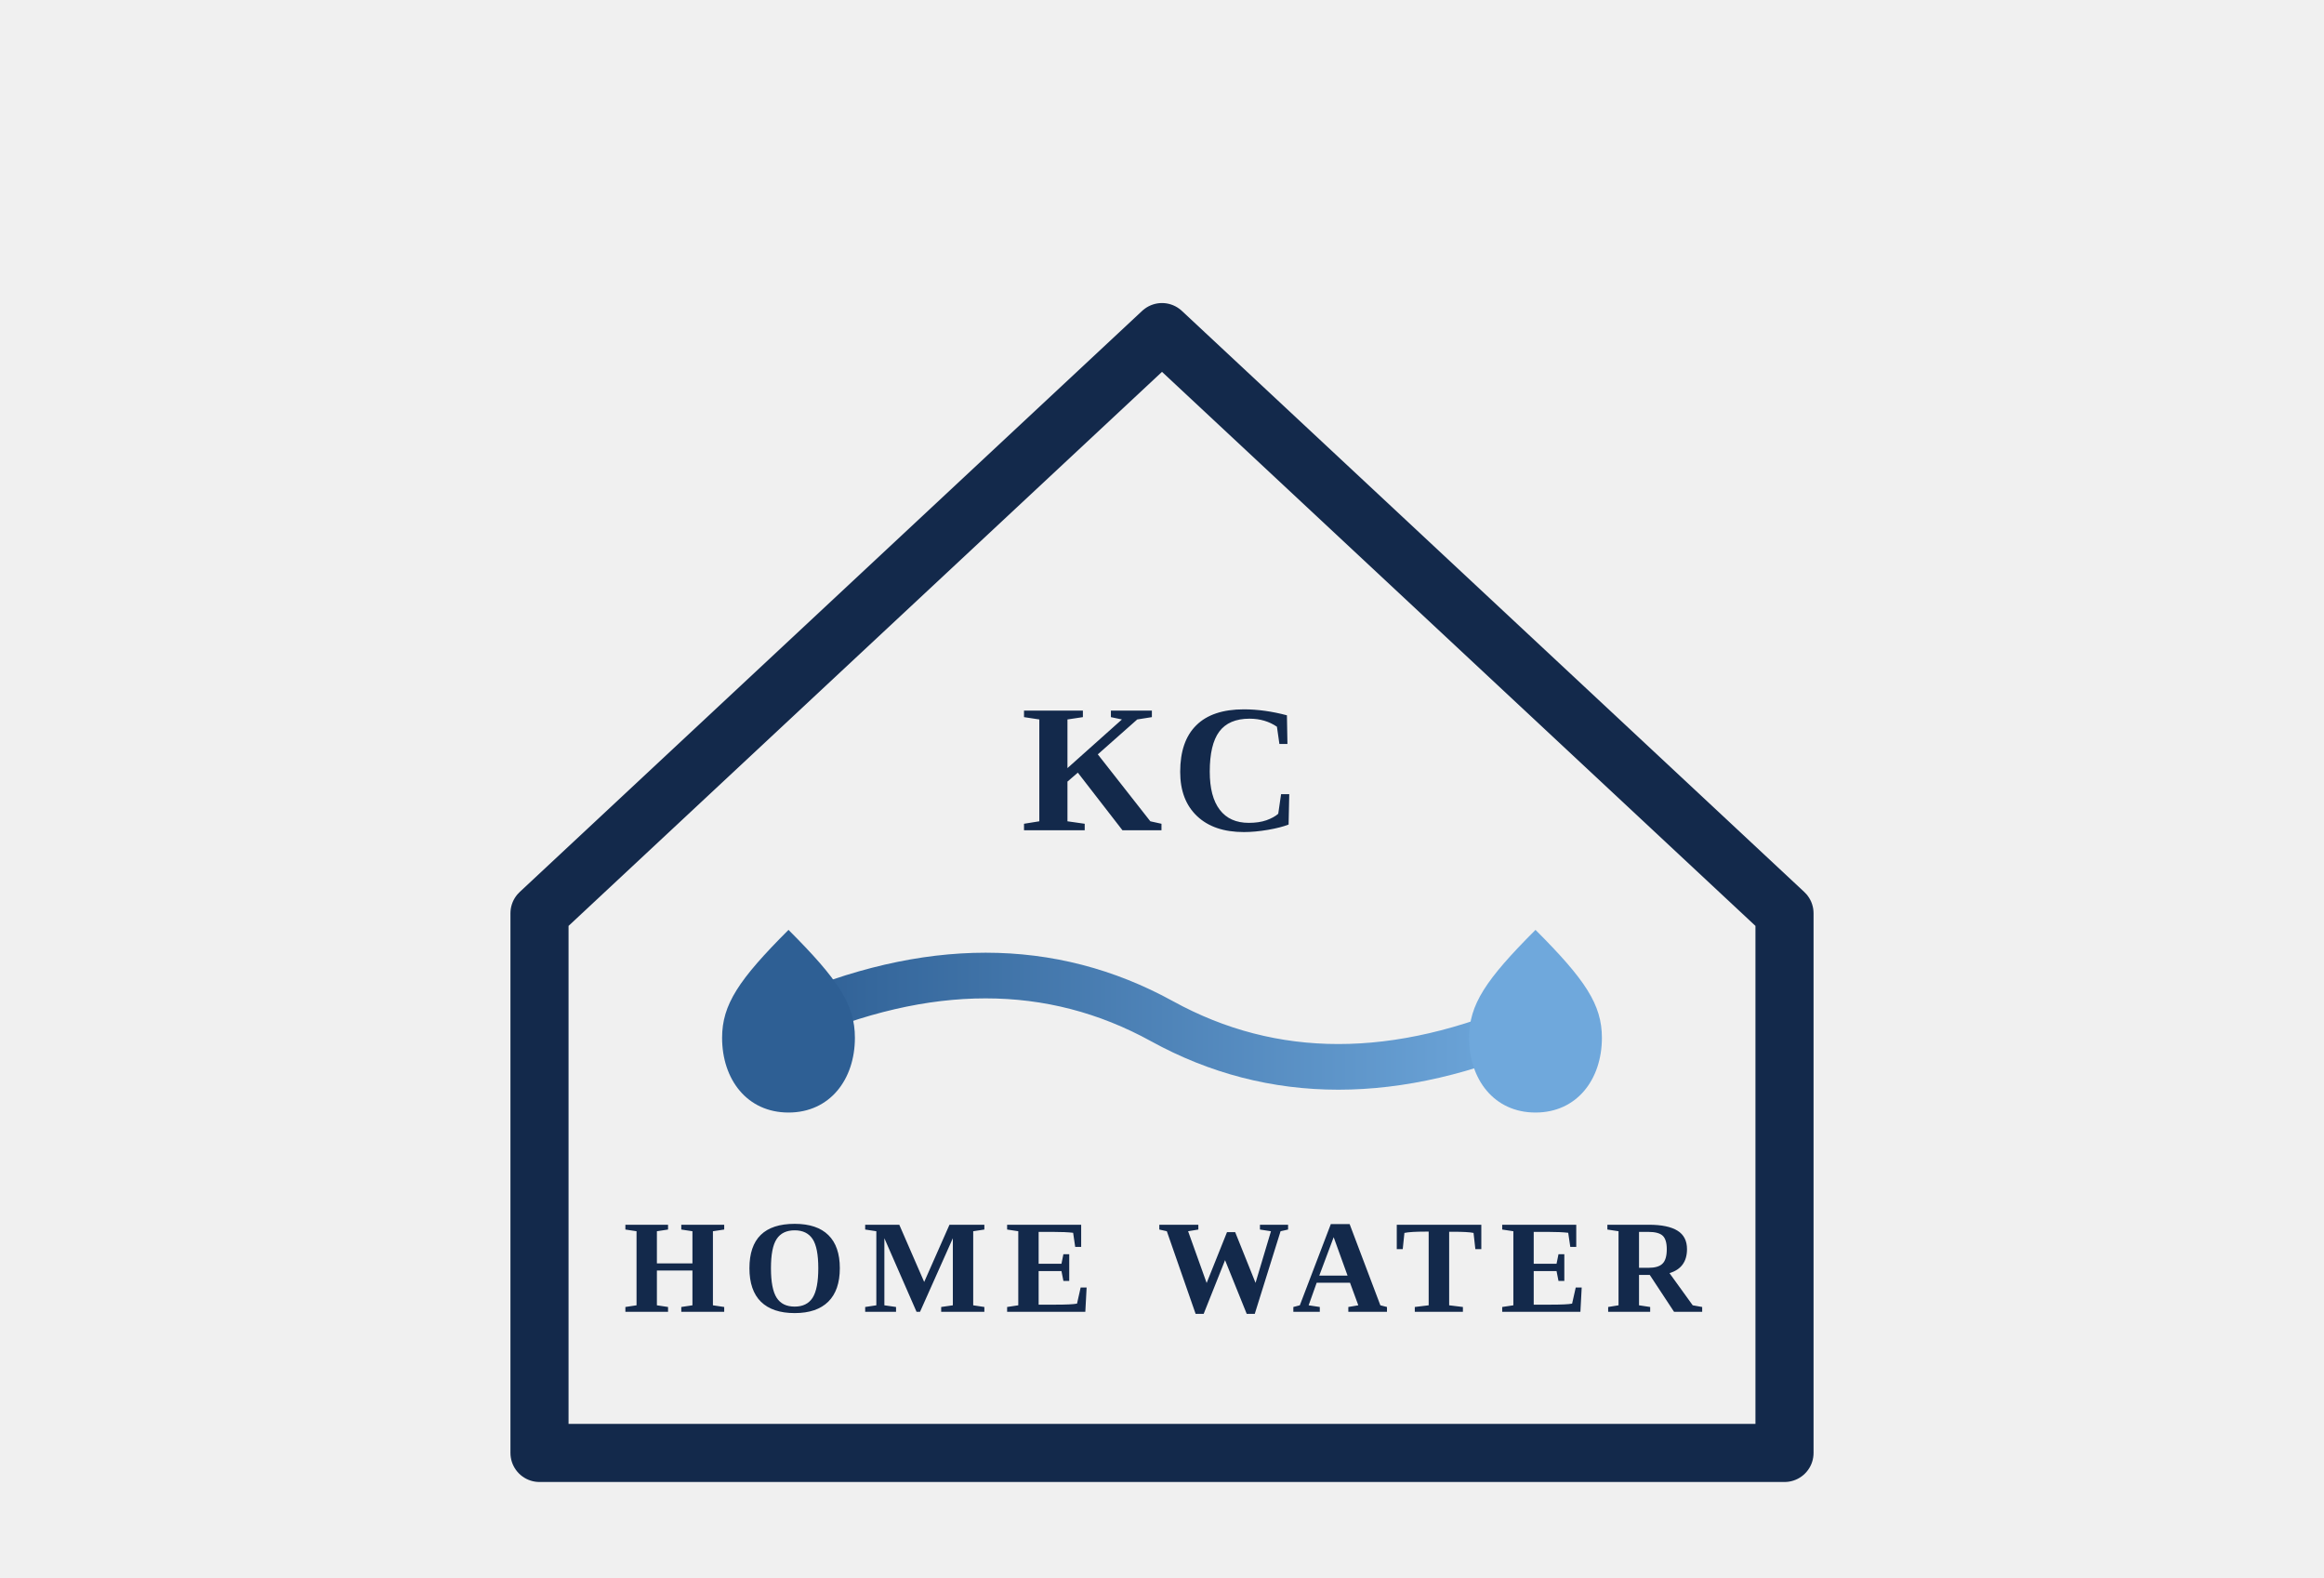
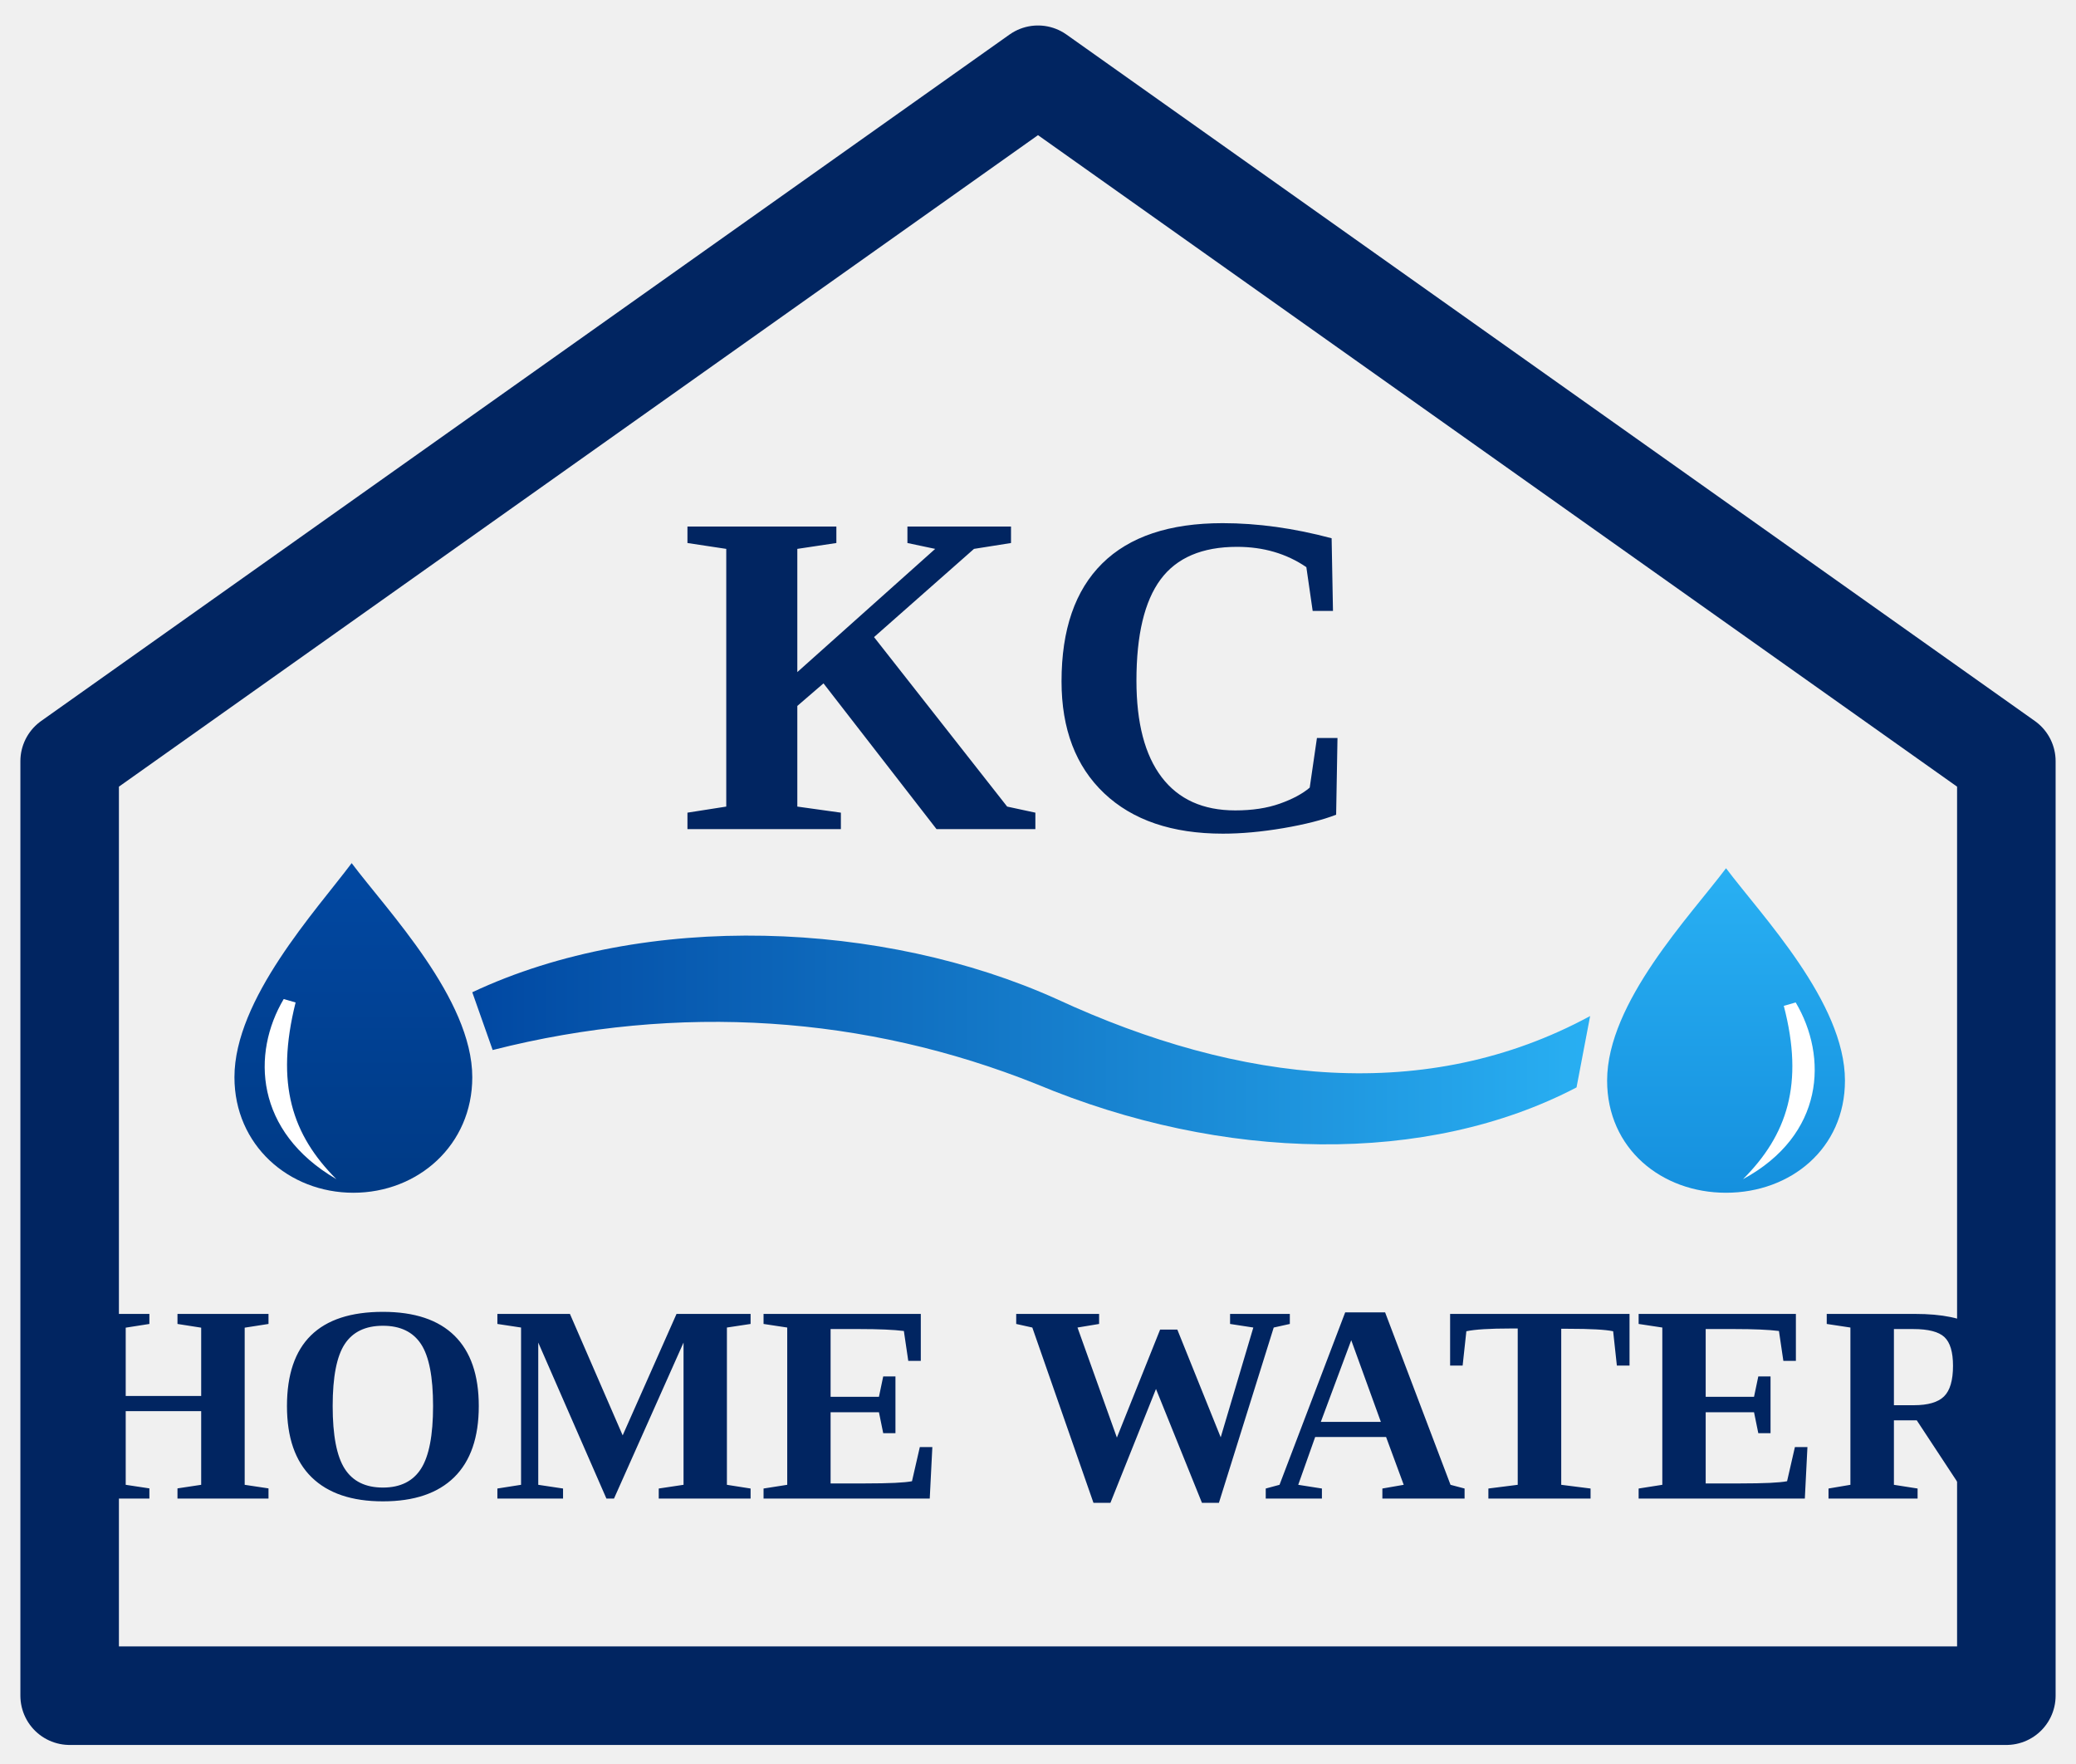
- <svg xmlns="http://www.w3.org/2000/svg" viewBox="0 0 280 190" width="840" height="570">
+ <svg xmlns="http://www.w3.org/2000/svg" viewBox="40 52 1222 1038" width="1222" height="1038">
  <defs>
    <style>
-       .wordmark { font-family: 'Fraunces', Georgia, 'Times New Roman', serif; font-weight: 700; }
+       .wordmark { font-family: 'Fraunces', Georgia, 'Times New Roman', serif; font-weight: 900; }
    </style>
-     <linearGradient id="flowLineGrad" x1="0" y1="0" x2="1" y2="0">
-       <stop offset="0%" stop-color="#2E5F94" />
-       <stop offset="100%" stop-color="#6FA8DC" />
+     <linearGradient id="wave" gradientUnits="userSpaceOnUse" x1="320" y1="0" x2="980" y2="0">
+       <stop offset="0%" stop-color="#0148A2" />
+       <stop offset="100%" stop-color="#29B0F3" />
+     </linearGradient>
+     <linearGradient id="left" x1="0" y1="0" x2="0" y2="1">
+       <stop offset="0%" stop-color="#0148A2" />
+       <stop offset="100%" stop-color="#003A85" />
+     </linearGradient>
+     <linearGradient id="right" x1="0" y1="0" x2="0" y2="1">
+       <stop offset="0%" stop-color="#29B0F3" />
+       <stop offset="100%" stop-color="#1590DE" />
    </linearGradient>
  </defs>
-   <path d="M65,110 L140,40 L215,110 L215,175 L65,175 Z" fill="none" stroke="#13294B" stroke-width="7" stroke-linejoin="round" />
-   <text x="140" y="100" text-anchor="middle" class="wordmark" font-size="22" letter-spacing="1" fill="#13294B">KC</text>
-   <path d="M95,123 Q120,112 140,123 Q160,134 185,123" fill="none" stroke="url(#flowLineGrad)" stroke-width="5.5" stroke-linecap="round" />
-   <path d="M95,112 C89,118 87,121 87,125 C87,130 90,134 95,134 C100,134 103,130 103,125 C103,121 101,118 95,112 Z" fill="#2E5F94" />
-   <path d="M185,112 C179,118 177,121 177,125 C177,130 180,134 185,134 C190,134 193,130 193,125 C193,121 191,118 185,112 Z" fill="#6FA8DC" />
-   <text x="140" y="158" text-anchor="middle" class="wordmark" font-size="16" letter-spacing="2" fill="#13294B">HOME WATER</text>
+   <path d="M81,1050 L81,500 L651,96 L1221,500 L1221,1050 Z" fill="none" stroke="#012561" stroke-width="58" stroke-linejoin="round" />
+   <text x="644" y="540" text-anchor="middle" class="wordmark" font-size="272" fill="#012561">KC</text>
+   <path d="M318,636 C420,588 560,594 662,640 C770,690 880,702 976,650 L968,692 C880,738 760,736 650,690 C550,650 440,642 330,670 Z" fill="url(#wave)" />
+   <path d="M247,560 C226,588 178,640 178,686 C178,726 210,754 248,754 C286,754 318,726 318,686 C318,640 268,588 247,560 Z" fill="url(#left)" />
+   <path d="M207,640 C188,672 190,718 238,746 C212,720 202,690 214,642 Z" fill="#ffffff" />
+   <path d="M1056,563 C1035,591 986,642 986,688 C986,728 1018,754 1056,754 C1094,754 1126,728 1126,688 C1126,642 1077,591 1056,563 Z" fill="url(#right)" />
+   <path d="M1097,642 C1116,674 1114,720 1066,746 C1092,720 1102,690 1090,644 Z" fill="#ffffff" />
+   <text x="652" y="934" text-anchor="middle" class="wordmark" font-size="166" textLength="1044" lengthAdjust="spacingAndGlyphs" fill="#012561">HOME WATER</text>
</svg>
